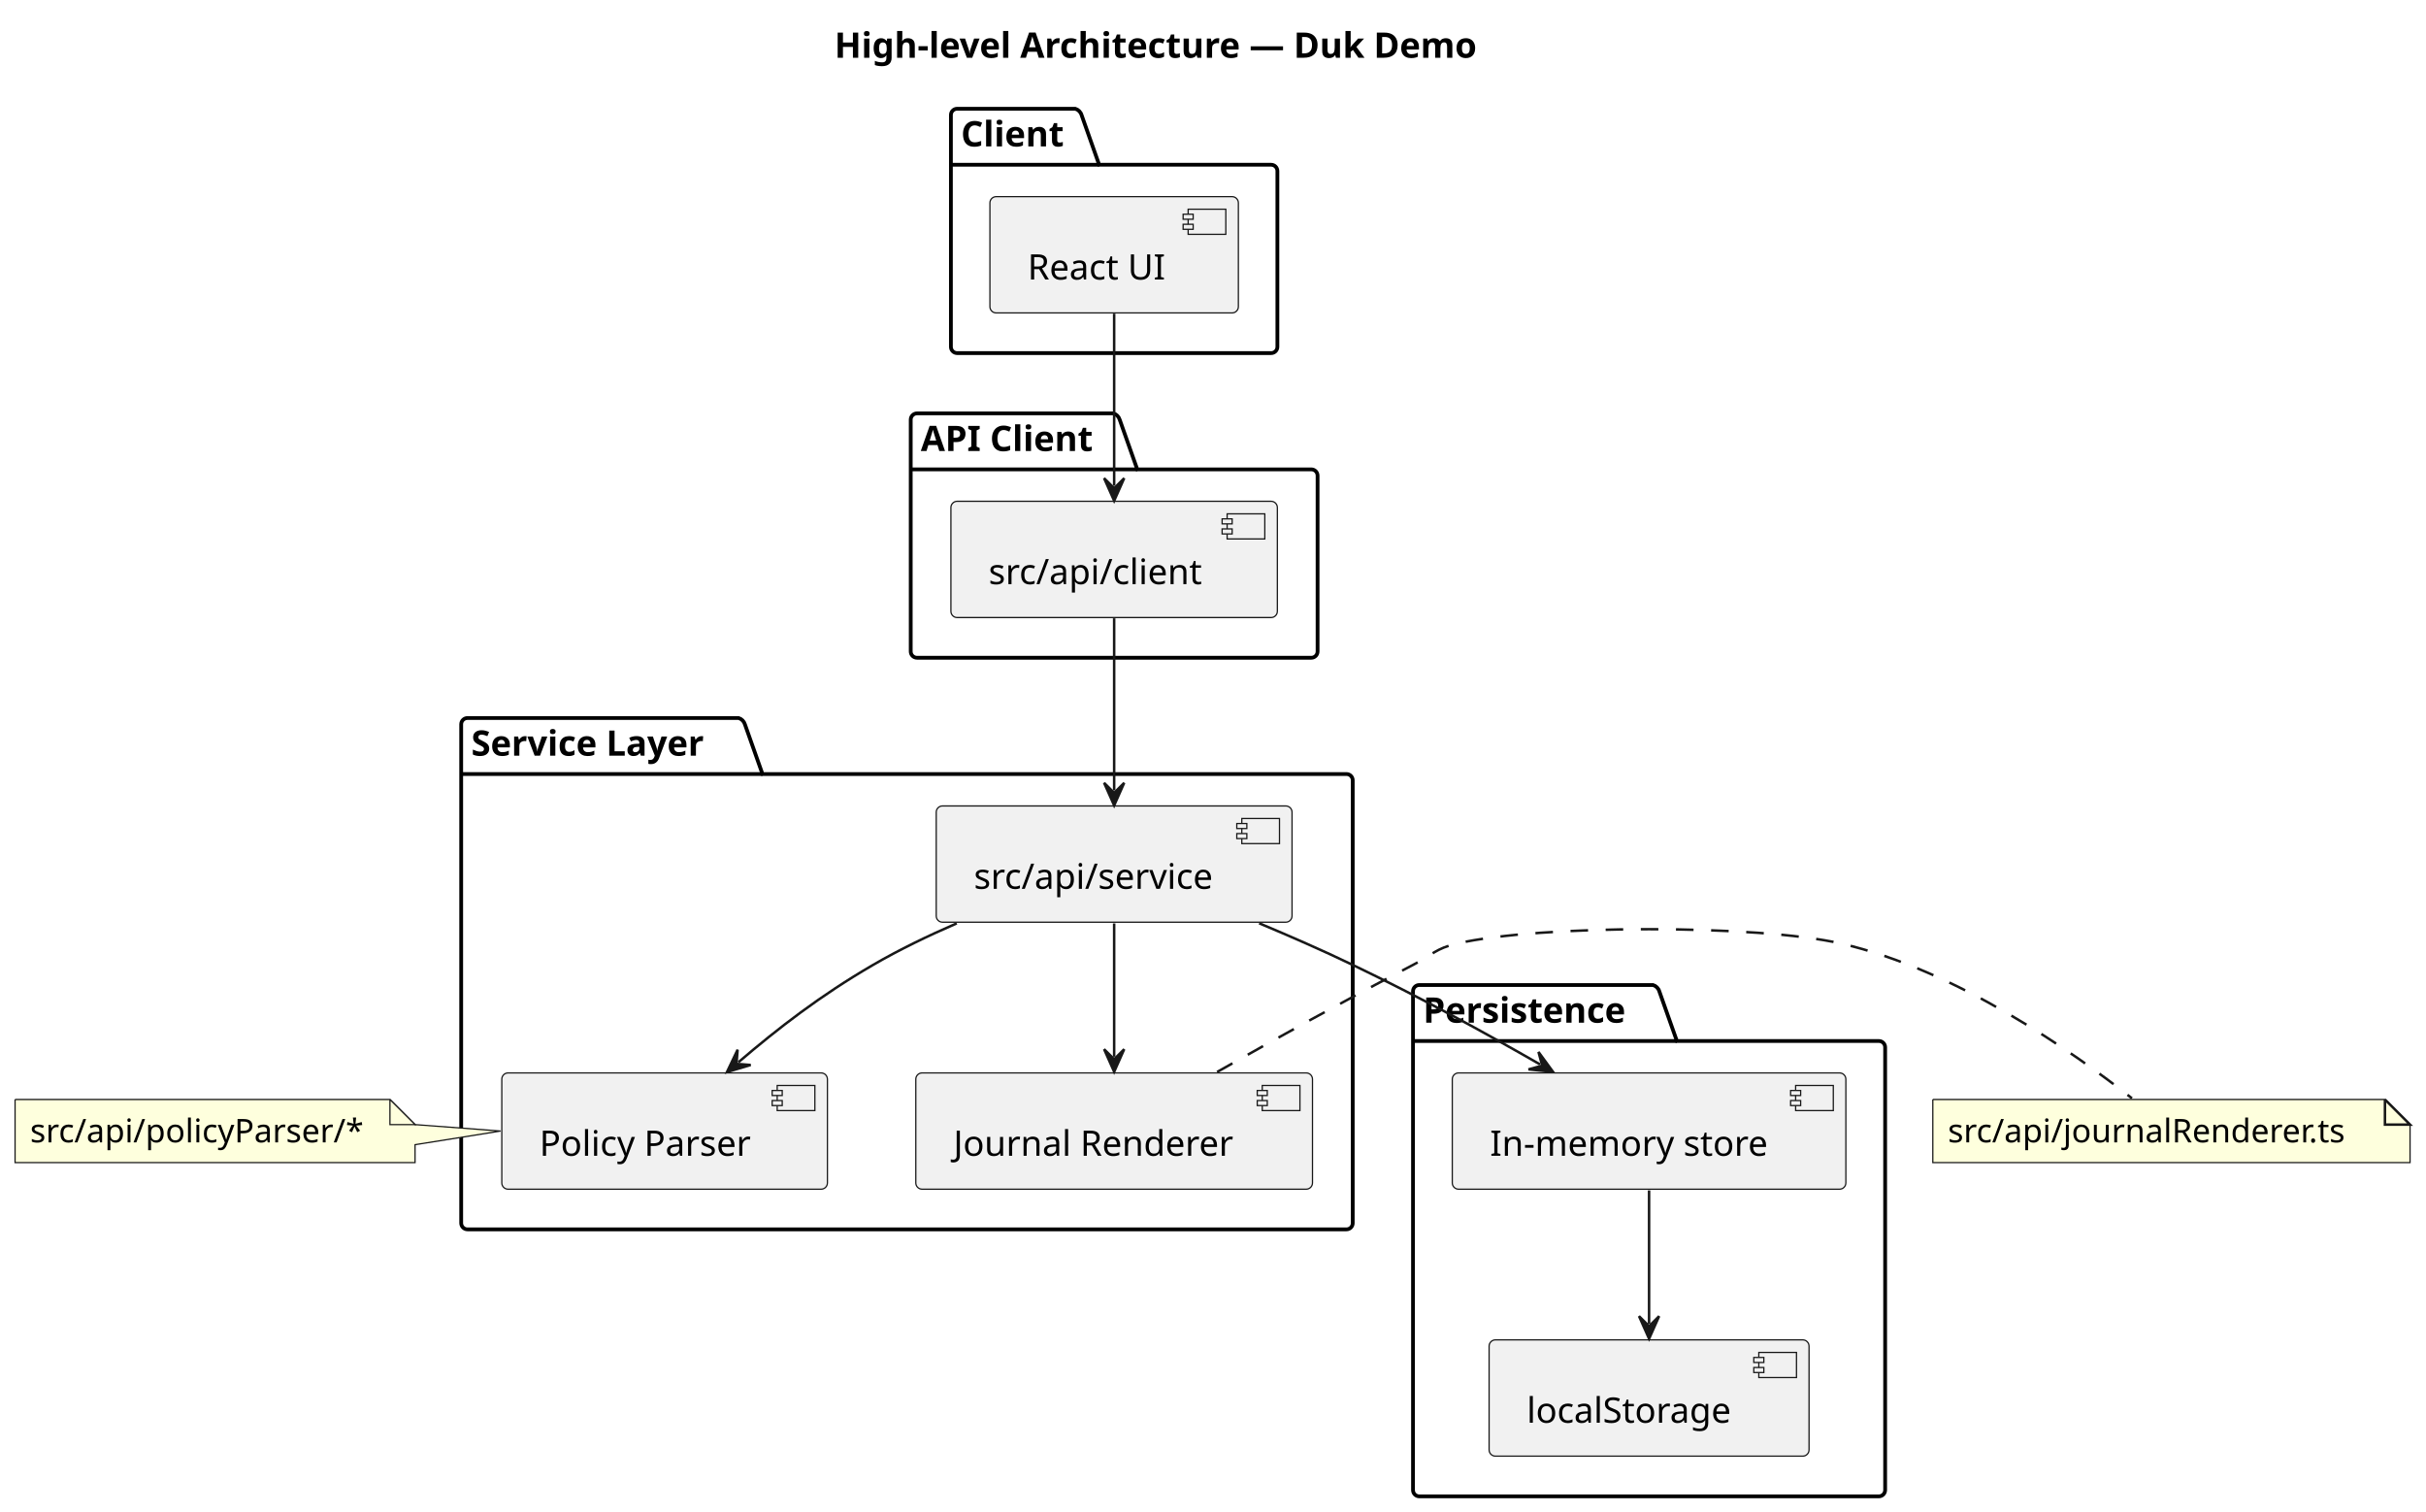
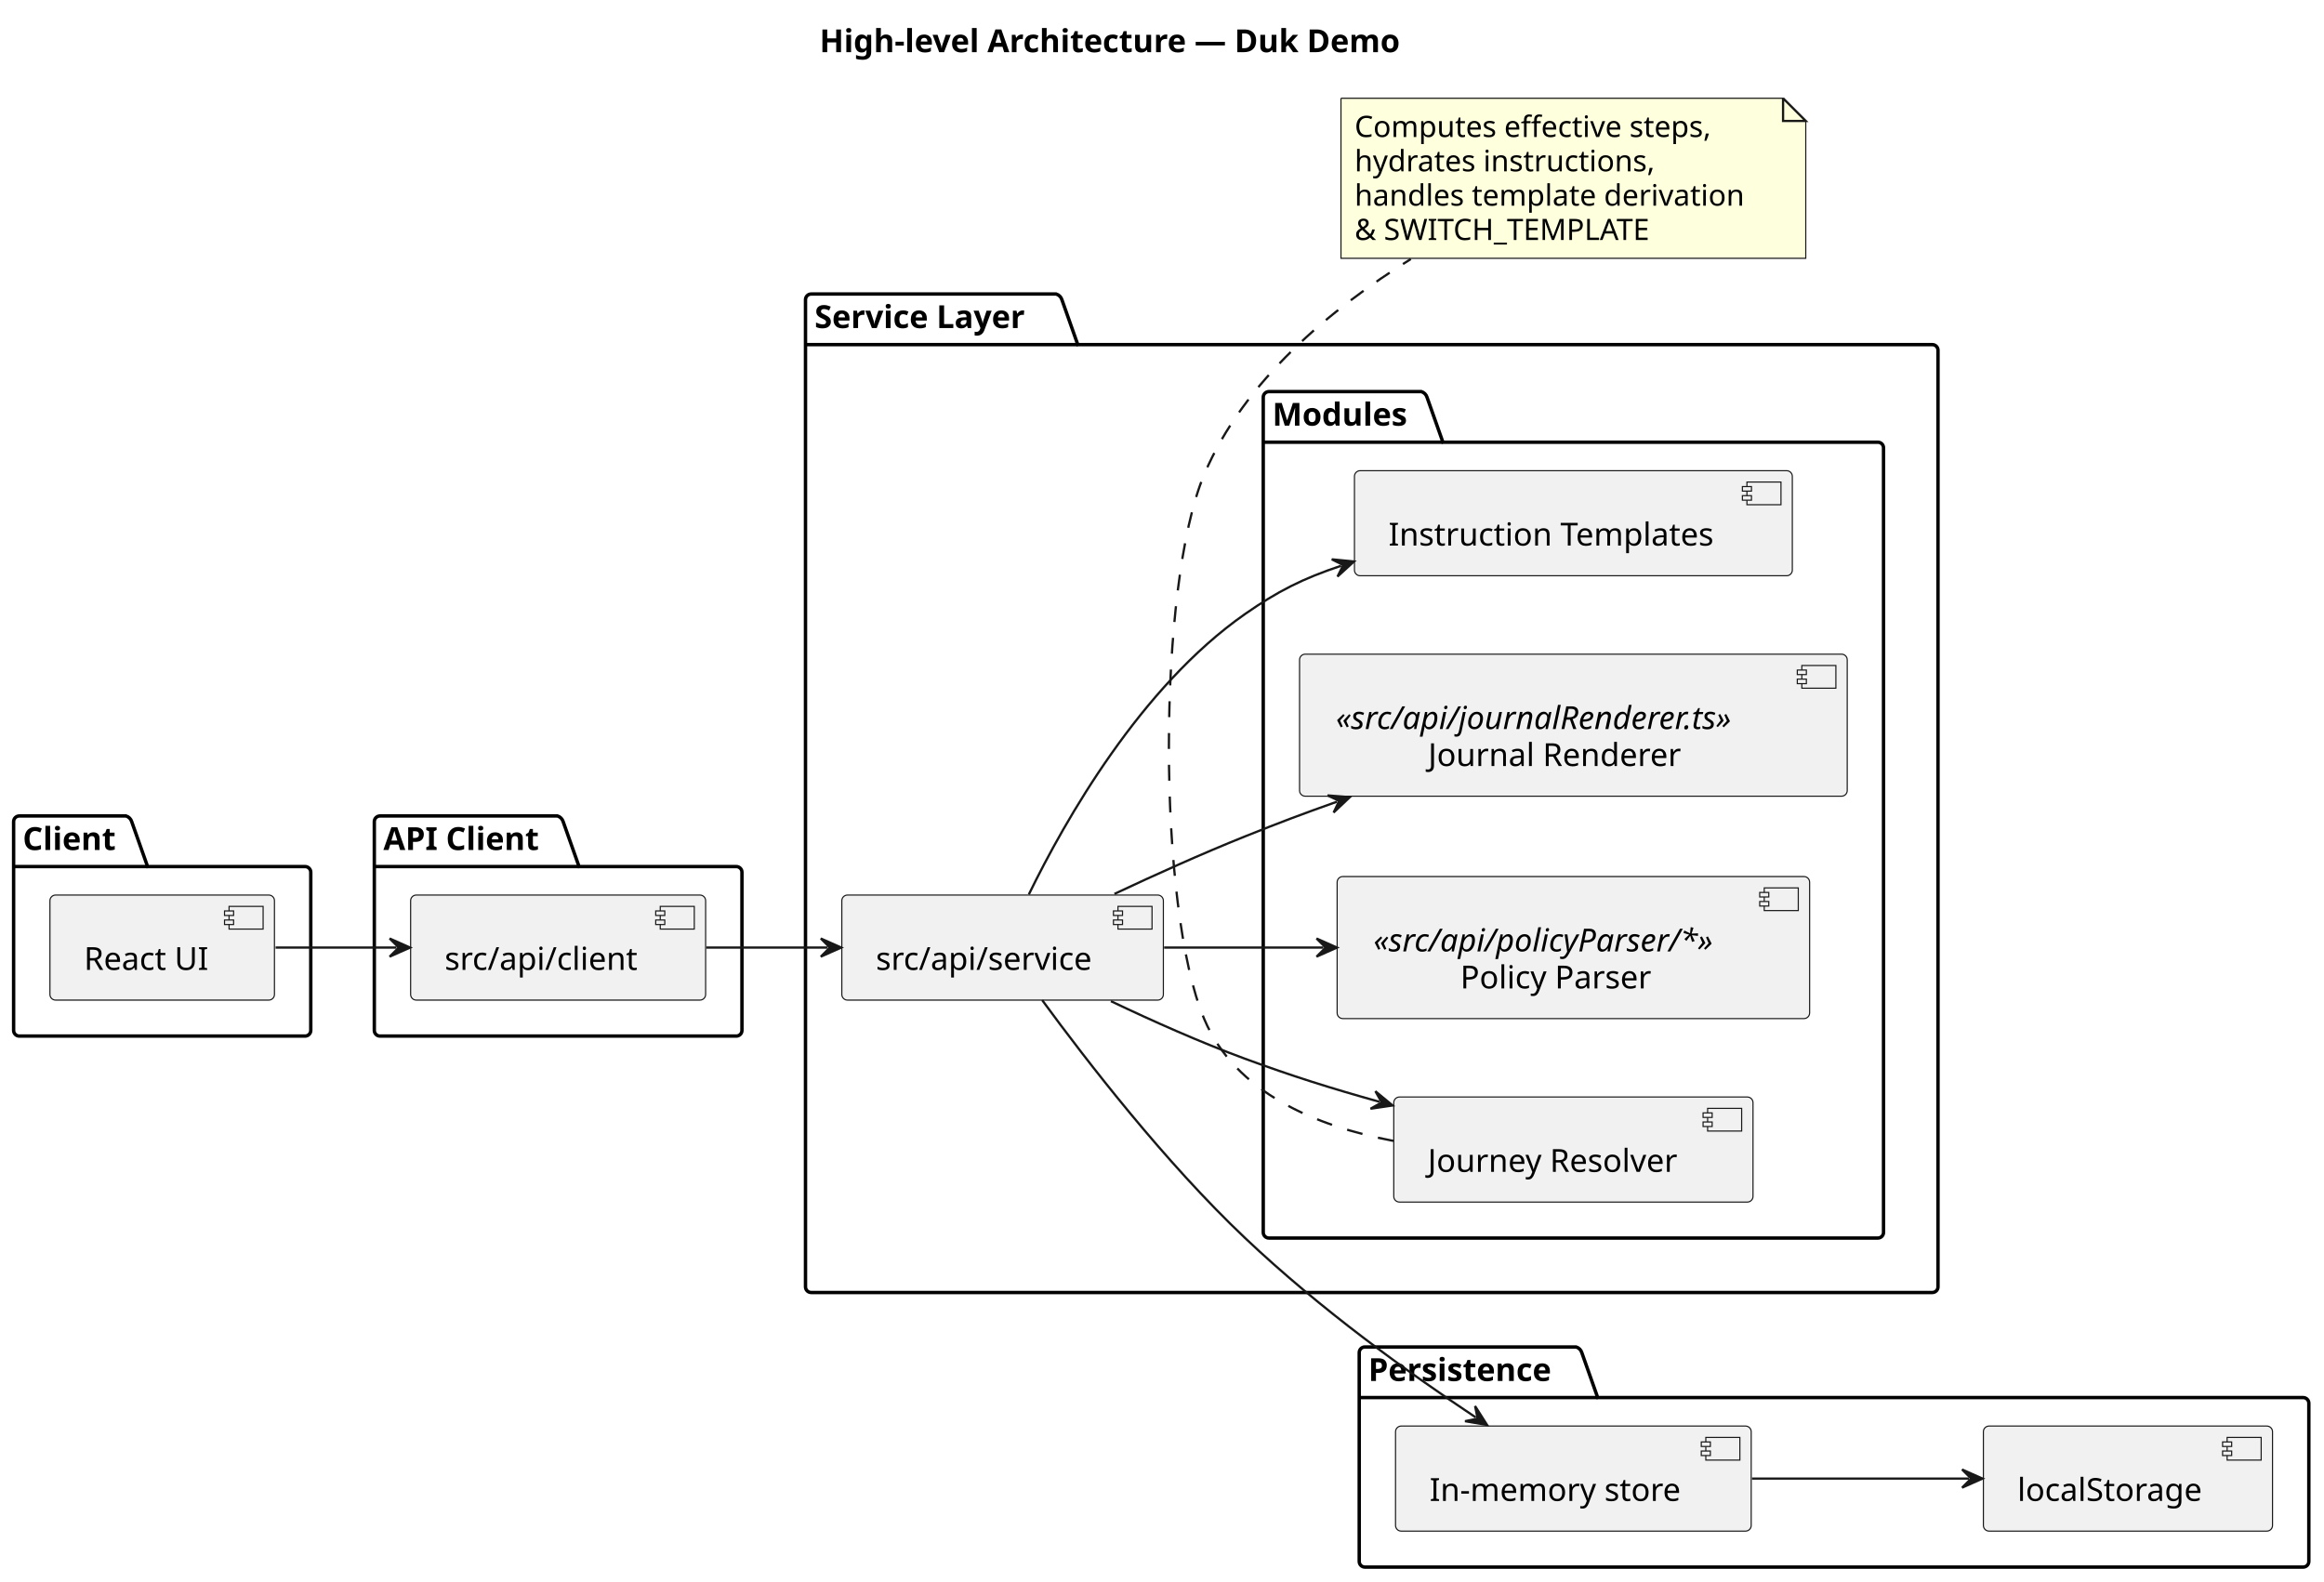
- <svg xmlns="http://www.w3.org/2000/svg" contentStyleType="text/css" data-diagram-type="DESCRIPTION" height="602px" preserveAspectRatio="none" style="width:966px;height:602px;background:#FFFFFF;" version="1.1" viewBox="0 0 966 602" width="966px" zoomAndPan="magnify">
+ <svg xmlns="http://www.w3.org/2000/svg" contentStyleType="text/css" data-diagram-type="DESCRIPTION" height="697px" preserveAspectRatio="none" style="width:1024px;height:697px;background:#FFFFFF;" version="1.1" viewBox="0 0 1024 697" width="1024px" zoomAndPan="magnify">
  <defs />
  <g>
    <g class="title" data-source-line="1">
-       <text fill="#000000" font-family="sans-serif" font-size="14" font-weight="bold" lengthAdjust="spacing" textLength="288.094" x="332.279" y="22.995">High-level Architecture — Duk Demo</text>
+       <text fill="#000000" font-family="sans-serif" font-size="14" font-weight="bold" lengthAdjust="spacing" textLength="288.094" x="361.113" y="22.995">High-level Architecture — Duk Demo</text>
    </g>
-     <g class="cluster" data-qualified-name="Client" data-source-line="3" id="ent0002">
-       <path d="M381.14,43.297 L428.166,43.297 A3.75,3.75 0 0 1 430.666,45.797 L437.666,65.594 L506.14,65.594 A2.5,2.5 0 0 1 508.64,68.094 L508.64,138.087 A2.5,2.5 0 0 1 506.14,140.587 L381.14,140.587 A2.5,2.5 0 0 1 378.64,138.087 L378.64,45.797 A2.5,2.5 0 0 1 381.14,43.297" fill="none" style="stroke:#000000;stroke-width:1.5;" />
-       <line style="stroke:#000000;stroke-width:1.5;" x1="378.64" x2="437.666" y1="65.594" y2="65.594" />
-       <text fill="#000000" font-family="sans-serif" font-size="14" font-weight="bold" lengthAdjust="spacing" textLength="46.026" x="382.64" y="58.292">Client</text>
+     <g class="cluster" data-qualified-name="Client" data-source-line="5" id="ent0002">
+       <path d="M8.5,359.567 L55.526,359.567 A3.75,3.75 0 0 1 58.026,362.067 L65.026,381.864 L134.43,381.864 A2.5,2.5 0 0 1 136.93,384.364 L136.93,454.067 A2.5,2.5 0 0 1 134.43,456.567 L8.5,456.567 A2.5,2.5 0 0 1 6,454.067 L6,362.067 A2.5,2.5 0 0 1 8.5,359.567" fill="none" style="stroke:#000000;stroke-width:1.5;" />
+       <line style="stroke:#000000;stroke-width:1.5;" x1="6" x2="65.026" y1="381.864" y2="381.864" />
+       <text fill="#000000" font-family="sans-serif" font-size="14" font-weight="bold" lengthAdjust="spacing" textLength="46.026" x="10" y="374.562">Client</text>
    </g>
-     <g class="cluster" data-qualified-name="API Client" data-source-line="7" id="ent0004">
-       <path d="M365.14,164.587 L443.345,164.587 A3.75,3.75 0 0 1 445.845,167.087 L452.845,186.884 L522.14,186.884 A2.5,2.5 0 0 1 524.64,189.384 L524.64,259.387 A2.5,2.5 0 0 1 522.14,261.887 L365.14,261.887 A2.5,2.5 0 0 1 362.64,259.387 L362.64,167.087 A2.5,2.5 0 0 1 365.14,164.587" fill="none" style="stroke:#000000;stroke-width:1.5;" />
-       <line style="stroke:#000000;stroke-width:1.5;" x1="362.64" x2="452.845" y1="186.884" y2="186.884" />
-       <text fill="#000000" font-family="sans-serif" font-size="14" font-weight="bold" lengthAdjust="spacing" textLength="77.205" x="366.64" y="179.582">API Client</text>
+     <g class="cluster" data-qualified-name="API Client" data-source-line="9" id="ent0004">
+       <path d="M167.43,359.567 L245.635,359.567 A3.75,3.75 0 0 1 248.135,362.067 L255.135,381.864 L324.42,381.864 A2.5,2.5 0 0 1 326.92,384.364 L326.92,454.067 A2.5,2.5 0 0 1 324.42,456.567 L167.43,456.567 A2.5,2.5 0 0 1 164.93,454.067 L164.93,362.067 A2.5,2.5 0 0 1 167.43,359.567" fill="none" style="stroke:#000000;stroke-width:1.5;" />
+       <line style="stroke:#000000;stroke-width:1.5;" x1="164.93" x2="255.135" y1="381.864" y2="381.864" />
+       <text fill="#000000" font-family="sans-serif" font-size="14" font-weight="bold" lengthAdjust="spacing" textLength="77.205" x="168.93" y="374.562">API Client</text>
    </g>
-     <g class="cluster" data-qualified-name="Service Layer" data-source-line="11" id="ent0006">
-       <path d="M186.14,285.887 L294.109,285.887 A3.75,3.75 0 0 1 296.609,288.387 L303.609,308.184 L536.14,308.184 A2.5,2.5 0 0 1 538.64,310.684 L538.64,486.977 A2.5,2.5 0 0 1 536.14,489.477 L186.14,489.477 A2.5,2.5 0 0 1 183.64,486.977 L183.64,288.387 A2.5,2.5 0 0 1 186.14,285.887" fill="none" style="stroke:#000000;stroke-width:1.5;" />
-       <line style="stroke:#000000;stroke-width:1.5;" x1="183.64" x2="303.609" y1="308.184" y2="308.184" />
-       <text fill="#000000" font-family="sans-serif" font-size="14" font-weight="bold" lengthAdjust="spacing" textLength="106.969" x="187.64" y="300.882">Service Layer</text>
+     <g class="cluster" data-qualified-name="Service Layer" data-source-line="13" id="ent0006">
+       <path d="M357.42,129.567 L465.389,129.567 A3.75,3.75 0 0 1 467.889,132.067 L474.889,151.864 L851.42,151.864 A2.5,2.5 0 0 1 853.92,154.364 L853.92,567.067 A2.5,2.5 0 0 1 851.42,569.567 L357.42,569.567 A2.5,2.5 0 0 1 354.92,567.067 L354.92,132.067 A2.5,2.5 0 0 1 357.42,129.567" fill="none" style="stroke:#000000;stroke-width:1.5;" />
+       <line style="stroke:#000000;stroke-width:1.5;" x1="354.92" x2="474.889" y1="151.864" y2="151.864" />
+       <text fill="#000000" font-family="sans-serif" font-size="14" font-weight="bold" lengthAdjust="spacing" textLength="106.969" x="358.92" y="144.562">Service Layer</text>
    </g>
-     <g class="cluster" data-qualified-name="Persistence" data-source-line="17" id="ent0010">
-       <path d="M565.14,392.187 L658.213,392.187 A3.75,3.75 0 0 1 660.713,394.687 L667.713,414.484 L748.14,414.484 A2.5,2.5 0 0 1 750.64,416.984 L750.64,593.277 A2.5,2.5 0 0 1 748.14,595.777 L565.14,595.777 A2.5,2.5 0 0 1 562.64,593.277 L562.64,394.687 A2.5,2.5 0 0 1 565.14,392.187" fill="none" style="stroke:#000000;stroke-width:1.5;" />
-       <line style="stroke:#000000;stroke-width:1.5;" x1="562.64" x2="667.713" y1="414.484" y2="414.484" />
-       <text fill="#000000" font-family="sans-serif" font-size="14" font-weight="bold" lengthAdjust="spacing" textLength="92.073" x="566.64" y="407.182">Persistence</text>
+     <g class="cluster" data-qualified-name="Service Layer.Modules" data-source-line="16" id="ent0008">
+       <path d="M559.11,172.567 L626.275,172.567 A3.75,3.75 0 0 1 628.775,175.067 L635.775,194.864 L827.42,194.864 A2.5,2.5 0 0 1 829.92,197.364 L829.92,543.067 A2.5,2.5 0 0 1 827.42,545.567 L559.11,545.567 A2.5,2.5 0 0 1 556.61,543.067 L556.61,175.067 A2.5,2.5 0 0 1 559.11,172.567" fill="none" style="stroke:#000000;stroke-width:1.5;" />
+       <line style="stroke:#000000;stroke-width:1.5;" x1="556.61" x2="635.775" y1="194.864" y2="194.864" />
+       <text fill="#000000" font-family="sans-serif" font-size="14" font-weight="bold" lengthAdjust="spacing" textLength="66.165" x="560.61" y="187.562">Modules</text>
    </g>
-     <g class="entity" data-qualified-name="Client.React UI" data-source-line="4" id="ent0003">
-       <rect fill="#F1F1F1" height="46.297" rx="2.5" ry="2.5" style="stroke:#181818;stroke-width:0.5;" width="98.933" x="394.17" y="78.297" />
-       <rect fill="#F1F1F1" height="10" style="stroke:#181818;stroke-width:0.5;" width="15" x="473.103" y="83.297" />
-       <rect fill="#F1F1F1" height="2" style="stroke:#181818;stroke-width:0.5;" width="4" x="471.103" y="85.297" />
-       <rect fill="#F1F1F1" height="2" style="stroke:#181818;stroke-width:0.5;" width="4" x="471.103" y="89.297" />
-       <text fill="#000000" font-family="sans-serif" font-size="14" lengthAdjust="spacing" textLength="58.933" x="409.17" y="111.292">React UI</text>
+     <g class="cluster" data-qualified-name="Persistence" data-source-line="24" id="ent0013">
+       <path d="M601.4,593.567 L694.473,593.567 A3.75,3.75 0 0 1 696.973,596.067 L703.973,615.864 L1014.82,615.864 A2.5,2.5 0 0 1 1017.32,618.364 L1017.32,688.067 A2.5,2.5 0 0 1 1014.82,690.567 L601.4,690.567 A2.5,2.5 0 0 1 598.9,688.067 L598.9,596.067 A2.5,2.5 0 0 1 601.4,593.567" fill="none" style="stroke:#000000;stroke-width:1.5;" />
+       <line style="stroke:#000000;stroke-width:1.5;" x1="598.9" x2="703.973" y1="615.864" y2="615.864" />
+       <text fill="#000000" font-family="sans-serif" font-size="14" font-weight="bold" lengthAdjust="spacing" textLength="92.073" x="602.9" y="608.562">Persistence</text>
    </g>
-     <g class="entity" data-qualified-name="API Client.src.api.client" data-source-line="8" id="ent0005">
-       <rect fill="#F1F1F1" height="46.297" rx="2.5" ry="2.5" style="stroke:#181818;stroke-width:0.5;" width="129.988" x="378.64" y="199.587" />
-       <rect fill="#F1F1F1" height="10" style="stroke:#181818;stroke-width:0.5;" width="15" x="488.628" y="204.587" />
-       <rect fill="#F1F1F1" height="2" style="stroke:#181818;stroke-width:0.5;" width="4" x="486.628" y="206.587" />
-       <rect fill="#F1F1F1" height="2" style="stroke:#181818;stroke-width:0.5;" width="4" x="486.628" y="210.587" />
-       <text fill="#000000" font-family="sans-serif" font-size="14" lengthAdjust="spacing" textLength="89.988" x="393.64" y="232.582">src/api/client</text>
+     <g class="entity" data-qualified-name="Client.React UI" data-source-line="6" id="ent0003">
+       <rect fill="#F1F1F1" height="46.297" rx="2.5" ry="2.5" style="stroke:#181818;stroke-width:0.5;" width="98.933" x="22" y="394.417" />
+       <rect fill="#F1F1F1" height="10" style="stroke:#181818;stroke-width:0.5;" width="15" x="100.933" y="399.417" />
+       <rect fill="#F1F1F1" height="2" style="stroke:#181818;stroke-width:0.5;" width="4" x="98.933" y="401.417" />
+       <rect fill="#F1F1F1" height="2" style="stroke:#181818;stroke-width:0.5;" width="4" x="98.933" y="405.417" />
+       <text fill="#000000" font-family="sans-serif" font-size="14" lengthAdjust="spacing" textLength="58.933" x="37" y="427.412">React UI</text>
    </g>
-     <g class="entity" data-qualified-name="Service Layer.src.api.service" data-source-line="12" id="ent0007">
-       <rect fill="#F1F1F1" height="46.297" rx="2.5" ry="2.5" style="stroke:#181818;stroke-width:0.5;" width="141.685" x="372.79" y="320.887" />
-       <rect fill="#F1F1F1" height="10" style="stroke:#181818;stroke-width:0.5;" width="15" x="494.475" y="325.887" />
-       <rect fill="#F1F1F1" height="2" style="stroke:#181818;stroke-width:0.5;" width="4" x="492.475" y="327.887" />
-       <rect fill="#F1F1F1" height="2" style="stroke:#181818;stroke-width:0.5;" width="4" x="492.475" y="331.887" />
-       <text fill="#000000" font-family="sans-serif" font-size="14" lengthAdjust="spacing" textLength="101.685" x="387.79" y="353.882">src/api/service</text>
+     <g class="entity" data-qualified-name="API Client.src.api.client" data-source-line="10" id="ent0005">
+       <rect fill="#F1F1F1" height="46.297" rx="2.5" ry="2.5" style="stroke:#181818;stroke-width:0.5;" width="129.988" x="180.93" y="394.417" />
+       <rect fill="#F1F1F1" height="10" style="stroke:#181818;stroke-width:0.5;" width="15" x="290.918" y="399.417" />
+       <rect fill="#F1F1F1" height="2" style="stroke:#181818;stroke-width:0.5;" width="4" x="288.918" y="401.417" />
+       <rect fill="#F1F1F1" height="2" style="stroke:#181818;stroke-width:0.5;" width="4" x="288.918" y="405.417" />
+       <text fill="#000000" font-family="sans-serif" font-size="14" lengthAdjust="spacing" textLength="89.988" x="195.93" y="427.412">src/api/client</text>
    </g>
-     <g class="entity" data-qualified-name="Service Layer.Policy Parser" data-source-line="13" id="ent0008">
-       <rect fill="#F1F1F1" height="46.297" rx="2.5" ry="2.5" style="stroke:#181818;stroke-width:0.5;" width="129.66" x="199.81" y="427.187" />
-       <rect fill="#F1F1F1" height="10" style="stroke:#181818;stroke-width:0.5;" width="15" x="309.47" y="432.187" />
-       <rect fill="#F1F1F1" height="2" style="stroke:#181818;stroke-width:0.5;" width="4" x="307.47" y="434.187" />
-       <rect fill="#F1F1F1" height="2" style="stroke:#181818;stroke-width:0.5;" width="4" x="307.47" y="438.187" />
-       <text fill="#000000" font-family="sans-serif" font-size="14" lengthAdjust="spacing" textLength="89.66" x="214.81" y="460.182">Policy Parser</text>
+     <g class="entity" data-qualified-name="Service Layer.src.api.service" data-source-line="14" id="ent0007">
+       <rect fill="#F1F1F1" height="46.297" rx="2.5" ry="2.5" style="stroke:#181818;stroke-width:0.5;" width="141.685" x="370.92" y="394.417" />
+       <rect fill="#F1F1F1" height="10" style="stroke:#181818;stroke-width:0.5;" width="15" x="492.605" y="399.417" />
+       <rect fill="#F1F1F1" height="2" style="stroke:#181818;stroke-width:0.5;" width="4" x="490.605" y="401.417" />
+       <rect fill="#F1F1F1" height="2" style="stroke:#181818;stroke-width:0.5;" width="4" x="490.605" y="405.417" />
+       <text fill="#000000" font-family="sans-serif" font-size="14" lengthAdjust="spacing" textLength="101.685" x="385.92" y="427.412">src/api/service</text>
    </g>
-     <g class="entity" data-qualified-name="Service Layer.Journal Renderer" data-source-line="14" id="ent0009">
-       <rect fill="#F1F1F1" height="46.297" rx="2.5" ry="2.5" style="stroke:#181818;stroke-width:0.5;" width="157.954" x="364.66" y="427.187" />
-       <rect fill="#F1F1F1" height="10" style="stroke:#181818;stroke-width:0.5;" width="15" x="502.614" y="432.187" />
-       <rect fill="#F1F1F1" height="2" style="stroke:#181818;stroke-width:0.5;" width="4" x="500.614" y="434.187" />
-       <rect fill="#F1F1F1" height="2" style="stroke:#181818;stroke-width:0.5;" width="4" x="500.614" y="438.187" />
-       <text fill="#000000" font-family="sans-serif" font-size="14" lengthAdjust="spacing" textLength="117.954" x="379.66" y="460.182">Journal Renderer</text>
+     <g class="entity" data-qualified-name="Service Layer.Modules.Policy Parser" data-source-line="17" id="ent0009">
+       <rect fill="#F1F1F1" height="62.594" rx="2.5" ry="2.5" style="stroke:#181818;stroke-width:0.5;" width="208.189" x="589.17" y="386.267" />
+       <rect fill="#F1F1F1" height="10" style="stroke:#181818;stroke-width:0.5;" width="15" x="777.359" y="391.267" />
+       <rect fill="#F1F1F1" height="2" style="stroke:#181818;stroke-width:0.5;" width="4" x="775.359" y="393.267" />
+       <rect fill="#F1F1F1" height="2" style="stroke:#181818;stroke-width:0.5;" width="4" x="775.359" y="397.267" />
+       <text fill="#000000" font-family="sans-serif" font-size="14" font-style="italic" lengthAdjust="spacing" textLength="166.189" x="605.17" y="419.262">«src/api/policyParser/*»</text>
+       <text fill="#000000" font-family="sans-serif" font-size="14" lengthAdjust="spacing" textLength="89.66" x="643.434" y="435.559">Policy Parser</text>
    </g>
-     <g class="entity" data-qualified-name="Persistence.In-memory store" data-source-line="18" id="ent0011">
-       <rect fill="#F1F1F1" height="46.297" rx="2.5" ry="2.5" style="stroke:#181818;stroke-width:0.5;" width="156.717" x="578.28" y="427.187" />
-       <rect fill="#F1F1F1" height="10" style="stroke:#181818;stroke-width:0.5;" width="15" x="714.997" y="432.187" />
-       <rect fill="#F1F1F1" height="2" style="stroke:#181818;stroke-width:0.5;" width="4" x="712.997" y="434.187" />
-       <rect fill="#F1F1F1" height="2" style="stroke:#181818;stroke-width:0.5;" width="4" x="712.997" y="438.187" />
-       <text fill="#000000" font-family="sans-serif" font-size="14" lengthAdjust="spacing" textLength="116.717" x="593.28" y="460.182">In-memory store</text>
+     <g class="entity" data-qualified-name="Service Layer.Modules.Journal Renderer" data-source-line="18" id="ent0010">
+       <rect fill="#F1F1F1" height="62.594" rx="2.5" ry="2.5" style="stroke:#181818;stroke-width:0.5;" width="241.315" x="572.61" y="288.267" />
+       <rect fill="#F1F1F1" height="10" style="stroke:#181818;stroke-width:0.5;" width="15" x="793.925" y="293.267" />
+       <rect fill="#F1F1F1" height="2" style="stroke:#181818;stroke-width:0.5;" width="4" x="791.925" y="295.267" />
+       <rect fill="#F1F1F1" height="2" style="stroke:#181818;stroke-width:0.5;" width="4" x="791.925" y="299.267" />
+       <text fill="#000000" font-family="sans-serif" font-size="14" font-style="italic" lengthAdjust="spacing" textLength="199.315" x="588.61" y="321.262">«src/api/journalRenderer.ts»</text>
+       <text fill="#000000" font-family="sans-serif" font-size="14" lengthAdjust="spacing" textLength="117.954" x="629.291" y="337.559">Journal Renderer</text>
    </g>
-     <g class="entity" data-qualified-name="Persistence.localStorage" data-source-line="19" id="ent0012">
-       <rect fill="#F1F1F1" height="46.297" rx="2.5" ry="2.5" style="stroke:#181818;stroke-width:0.5;" width="127.397" x="592.94" y="533.477" />
-       <rect fill="#F1F1F1" height="10" style="stroke:#181818;stroke-width:0.5;" width="15" x="700.337" y="538.477" />
-       <rect fill="#F1F1F1" height="2" style="stroke:#181818;stroke-width:0.5;" width="4" x="698.337" y="540.477" />
-       <rect fill="#F1F1F1" height="2" style="stroke:#181818;stroke-width:0.5;" width="4" x="698.337" y="544.477" />
-       <text fill="#000000" font-family="sans-serif" font-size="14" lengthAdjust="spacing" textLength="87.397" x="607.94" y="566.472">localStorage</text>
+     <g class="entity" data-qualified-name="Service Layer.Modules.Journey Resolver" data-source-line="19" id="ent0011">
+       <rect fill="#F1F1F1" height="46.297" rx="2.5" ry="2.5" style="stroke:#181818;stroke-width:0.5;" width="158.289" x="614.12" y="483.417" />
+       <rect fill="#F1F1F1" height="10" style="stroke:#181818;stroke-width:0.5;" width="15" x="752.409" y="488.417" />
+       <rect fill="#F1F1F1" height="2" style="stroke:#181818;stroke-width:0.5;" width="4" x="750.409" y="490.417" />
+       <rect fill="#F1F1F1" height="2" style="stroke:#181818;stroke-width:0.5;" width="4" x="750.409" y="494.417" />
+       <text fill="#000000" font-family="sans-serif" font-size="14" lengthAdjust="spacing" textLength="118.289" x="629.12" y="516.412">Journey Resolver</text>
    </g>
-     <g class="entity" data-qualified-name="GMN19" data-source-line="30" id="ent0020">
-       <path d="M6,437.767 L6,462.9 A0,0 0 0 0 6,462.9 L165.271,462.9 A0,0 0 0 0 165.271,462.9 L165.271,455.767 L199.32,450.327 L165.271,447.767 L165.271,447.767 L155.271,437.767 L6,437.767 A0,0 0 0 0 6,437.767" fill="#FEFFDD" style="stroke:#181818;stroke-width:0.5;" />
-       <path d="M155.271,437.767 L155.271,447.767 L165.271,447.767 L155.271,437.767" fill="#FEFFDD" style="stroke:#181818;stroke-width:0.5;" />
-       <text fill="#000000" font-family="sans-serif" font-size="13" lengthAdjust="spacing" textLength="138.271" x="12" y="454.834">src/api/policyParser/*</text>
+     <g class="entity" data-qualified-name="Service Layer.Modules.Instruction Templates" data-source-line="20" id="ent0012">
+       <rect fill="#F1F1F1" height="46.297" rx="2.5" ry="2.5" style="stroke:#181818;stroke-width:0.5;" width="192.934" x="596.8" y="207.417" />
+       <rect fill="#F1F1F1" height="10" style="stroke:#181818;stroke-width:0.5;" width="15" x="769.734" y="212.417" />
+       <rect fill="#F1F1F1" height="2" style="stroke:#181818;stroke-width:0.5;" width="4" x="767.734" y="214.417" />
+       <rect fill="#F1F1F1" height="2" style="stroke:#181818;stroke-width:0.5;" width="4" x="767.734" y="218.417" />
+       <text fill="#000000" font-family="sans-serif" font-size="14" lengthAdjust="spacing" textLength="152.934" x="611.8" y="240.412">Instruction Templates</text>
    </g>
-     <g class="entity" data-qualified-name="GMN22" data-source-line="34" id="ent0023">
-       <path d="M769.62,437.767 L769.62,462.9 L959.652,462.9 L959.652,447.767 L949.652,437.767 L769.62,437.767" fill="#FEFFDD" style="stroke:#181818;stroke-width:0.5;" />
-       <path d="M949.652,437.767 L949.652,447.767 L959.652,447.767 L949.652,437.767" fill="#FEFFDD" style="stroke:#181818;stroke-width:1;" />
-       <text fill="#000000" font-family="sans-serif" font-size="13" lengthAdjust="spacing" textLength="169.032" x="775.62" y="454.834">src/api/journalRenderer.ts</text>
+     <g class="entity" data-qualified-name="Persistence.In-memory store" data-source-line="25" id="ent0014">
+       <rect fill="#F1F1F1" height="46.297" rx="2.5" ry="2.5" style="stroke:#181818;stroke-width:0.5;" width="156.717" x="614.9" y="628.417" />
+       <rect fill="#F1F1F1" height="10" style="stroke:#181818;stroke-width:0.5;" width="15" x="751.617" y="633.417" />
+       <rect fill="#F1F1F1" height="2" style="stroke:#181818;stroke-width:0.5;" width="4" x="749.617" y="635.417" />
+       <rect fill="#F1F1F1" height="2" style="stroke:#181818;stroke-width:0.5;" width="4" x="749.617" y="639.417" />
+       <text fill="#000000" font-family="sans-serif" font-size="14" lengthAdjust="spacing" textLength="116.717" x="629.9" y="661.412">In-memory store</text>
    </g>
-     <g class="link" data-entity-1="ent0003" data-entity-2="ent0005" data-link-type="dependency" data-source-line="22" id="lnk13">
-       <path d="M443.64,124.877 C443.64,146.207 443.64,172.107 443.64,193.397" fill="none" id="React UI-to-src/api/client" style="stroke:#181818;stroke-width:1;" />
-       <polygon fill="#181818" points="443.64,199.397,447.64,190.397,443.64,194.397,439.64,190.397,443.64,199.397" style="stroke:#181818;stroke-width:1;" />
+     <g class="entity" data-qualified-name="Persistence.localStorage" data-source-line="26" id="ent0015">
+       <rect fill="#F1F1F1" height="46.297" rx="2.5" ry="2.5" style="stroke:#181818;stroke-width:0.5;" width="127.397" x="873.92" y="628.417" />
+       <rect fill="#F1F1F1" height="10" style="stroke:#181818;stroke-width:0.5;" width="15" x="981.317" y="633.417" />
+       <rect fill="#F1F1F1" height="2" style="stroke:#181818;stroke-width:0.5;" width="4" x="979.317" y="635.417" />
+       <rect fill="#F1F1F1" height="2" style="stroke:#181818;stroke-width:0.5;" width="4" x="979.317" y="639.417" />
+       <text fill="#000000" font-family="sans-serif" font-size="14" lengthAdjust="spacing" textLength="87.397" x="888.92" y="661.412">localStorage</text>
    </g>
-     <g class="link" data-entity-1="ent0005" data-entity-2="ent0007" data-link-type="dependency" data-source-line="23" id="lnk14">
-       <path d="M443.64,246.177 C443.64,267.507 443.64,293.397 443.64,314.697" fill="none" id="src/api/client-to-src/api/service" style="stroke:#181818;stroke-width:1;" />
-       <polygon fill="#181818" points="443.64,320.697,447.64,311.697,443.64,315.697,439.64,311.697,443.64,320.697" style="stroke:#181818;stroke-width:1;" />
+     <g class="entity" data-qualified-name="GMN24" data-source-line="39" id="ent0025">
+       <path d="M590.86,43.297 L590.86,113.828 L795.656,113.828 L795.656,53.297 L785.656,43.297 L590.86,43.297" fill="#FEFFDD" style="stroke:#181818;stroke-width:0.5;" />
+       <path d="M785.656,43.297 L785.656,53.297 L795.656,53.297 L785.656,43.297" fill="#FEFFDD" style="stroke:#181818;stroke-width:1;" />
+       <text fill="#000000" font-family="sans-serif" font-size="13" lengthAdjust="spacing" textLength="170.041" x="596.86" y="60.364">Computes effective steps,</text>
+       <text fill="#000000" font-family="sans-serif" font-size="13" lengthAdjust="spacing" textLength="141.756" x="596.86" y="75.497">hydrates instructions,</text>
+       <text fill="#000000" font-family="sans-serif" font-size="13" lengthAdjust="spacing" textLength="183.796" x="596.86" y="90.629">handles template derivation</text>
+       <text fill="#000000" font-family="sans-serif" font-size="13" lengthAdjust="spacing" textLength="140.004" x="596.86" y="105.762">&amp; SWITCH_TEMPLATE</text>
    </g>
-     <g class="link" data-entity-1="ent0007" data-entity-2="ent0008" data-link-type="dependency" data-source-line="24" id="lnk15">
-       <path d="M380.97,367.637 C369.61,372.557 358.06,378.127 347.64,384.187 C326.73,396.327 309.868,409.375 294.028,422.935" fill="none" id="src/api/service-to-Policy Parser" style="stroke:#181818;stroke-width:1;" />
-       <polygon fill="#181818" points="289.47,426.837,298.908,424.023,293.268,423.585,293.706,417.945,289.47,426.837" style="stroke:#181818;stroke-width:1;" />
+     <g class="link" data-entity-1="ent0003" data-entity-2="ent0005" data-link-type="dependency" data-source-line="29" id="lnk16">
+       <path d="M121.43,417.567 C139.85,417.567 155.08,417.567 174.69,417.567" fill="none" id="React UI-to-src/api/client" style="stroke:#181818;stroke-width:1;" />
+       <polygon fill="#181818" points="180.69,417.567,171.69,413.567,175.69,417.567,171.69,421.567,180.69,417.567" style="stroke:#181818;stroke-width:1;" />
    </g>
-     <g class="link" data-entity-1="ent0007" data-entity-2="ent0009" data-link-type="dependency" data-source-line="25" id="lnk16">
-       <path d="M443.64,367.667 C443.64,385.157 443.64,403.267 443.64,420.747" fill="none" id="src/api/service-to-Journal Renderer" style="stroke:#181818;stroke-width:1;" />
-       <polygon fill="#181818" points="443.64,426.747,447.64,417.747,443.64,421.747,439.64,417.747,443.64,426.747" style="stroke:#181818;stroke-width:1;" />
+     <g class="link" data-entity-1="ent0005" data-entity-2="ent0007" data-link-type="dependency" data-source-line="30" id="lnk17">
+       <path d="M311.2,417.567 C330.27,417.567 345.24,417.567 364.66,417.567" fill="none" id="src/api/client-to-src/api/service" style="stroke:#181818;stroke-width:1;" />
+       <polygon fill="#181818" points="370.66,417.567,361.66,413.567,365.66,417.567,361.66,421.567,370.66,417.567" style="stroke:#181818;stroke-width:1;" />
    </g>
-     <g class="link" data-entity-1="ent0007" data-entity-2="ent0011" data-link-type="dependency" data-source-line="26" id="lnk17">
-       <path d="M501.37,367.597 C513.78,372.787 526.74,378.467 538.64,384.187 C565.85,397.247 590.396,410.7 613.216,423.8" fill="none" id="src/api/service-to-In-memory store" style="stroke:#181818;stroke-width:1;" />
-       <polygon fill="#181818" points="618.42,426.787,612.606,418.837,614.084,424.298,608.623,425.775,618.42,426.787" style="stroke:#181818;stroke-width:1;" />
+     <g class="link" data-entity-1="ent0007" data-entity-2="ent0009" data-link-type="dependency" data-source-line="31" id="lnk18">
+       <path d="M512.93,417.567 C536.56,417.567 557.46,417.567 583.1,417.567" fill="none" id="src/api/service-to-Policy Parser" style="stroke:#181818;stroke-width:1;" />
+       <polygon fill="#181818" points="589.1,417.567,580.1,413.567,584.1,417.567,580.1,421.567,589.1,417.567" style="stroke:#181818;stroke-width:1;" />
    </g>
-     <g class="link" data-entity-1="ent0011" data-entity-2="ent0012" data-link-type="dependency" data-source-line="27" id="lnk18">
-       <path d="M656.64,473.967 C656.64,491.457 656.64,509.557 656.64,527.037" fill="none" id="In-memory store-to-localStorage" style="stroke:#181818;stroke-width:1;" />
-       <polygon fill="#181818" points="656.64,533.037,660.64,524.037,656.64,528.037,652.64,524.037,656.64,533.037" style="stroke:#181818;stroke-width:1;" />
+     <g class="link" data-entity-1="ent0007" data-entity-2="ent0010" data-link-type="dependency" data-source-line="32" id="lnk19">
+       <path d="M491.04,393.917 C508.94,385.497 529.53,376.217 548.61,368.567 C563.4,362.637 573.574,358.779 589.114,353.279" fill="none" id="src/api/service-to-Journal Renderer" style="stroke:#181818;stroke-width:1;" />
+       <polygon fill="#181818" points="594.77,351.277,584.951,350.509,590.057,352.945,587.62,358.05,594.77,351.277" style="stroke:#181818;stroke-width:1;" />
    </g>
-     <g class="link" data-entity-1="ent0009" data-entity-2="ent0023" data-link-type="association" data-source-line="34" id="lnk24">
-       <path d="M484.64,426.807 C507.44,413.907 536.42,397.817 562.64,384.187 C570.31,380.197 571.71,377.617 580.14,375.687 C613.27,368.057 700,368.057 733.14,375.687 C779.19,386.277 825.49,418.877 848.92,437.297" fill="none" id="Journal Renderer-GMN22" style="stroke:#181818;stroke-width:1;stroke-dasharray:7,7;" />
+     <g class="link" data-entity-1="ent0007" data-entity-2="ent0011" data-link-type="dependency" data-source-line="33" id="lnk20">
+       <path d="M489.49,441.187 C507.67,449.847 528.84,459.297 548.61,466.567 C569.38,474.207 586.52,479.596 607.84,485.536" fill="none" id="src/api/service-to-Journey Resolver" style="stroke:#181818;stroke-width:1;" />
+       <polygon fill="#181818" points="613.62,487.147,606.024,480.878,608.803,485.805,603.877,488.585,613.62,487.147" style="stroke:#181818;stroke-width:1;" />
+     </g>
+     <g class="link" data-entity-1="ent0007" data-entity-2="ent0012" data-link-type="dependency" data-source-line="34" id="lnk21">
+       <path d="M453.33,394.137 C469.27,361.487 502.57,302.687 548.61,270.567 C562.94,260.567 574.007,254.952 590.917,249.322" fill="none" id="src/api/service-to-Instruction Templates" style="stroke:#181818;stroke-width:1;" />
+       <polygon fill="#181818" points="596.61,247.427,586.807,246.475,591.866,249.006,589.334,254.065,596.61,247.427" style="stroke:#181818;stroke-width:1;" />
+     </g>
+     <g class="link" data-entity-1="ent0007" data-entity-2="ent0014" data-link-type="dependency" data-source-line="35" id="lnk22">
+       <path d="M459.21,440.737 C478.83,467.547 513.42,512.267 548.61,545.567 C582.04,577.207 620.026,604.481 650.236,624.601" fill="none" id="src/api/service-to-In-memory store" style="stroke:#181818;stroke-width:1;" />
+       <polygon fill="#181818" points="655.23,627.927,649.957,619.609,651.068,625.155,645.522,626.267,655.23,627.927" style="stroke:#181818;stroke-width:1;" />
+     </g>
+     <g class="link" data-entity-1="ent0014" data-entity-2="ent0015" data-link-type="dependency" data-source-line="36" id="lnk23">
+       <path d="M771.95,651.567 C804.76,651.567 836.48,651.567 867.53,651.567" fill="none" id="In-memory store-to-localStorage" style="stroke:#181818;stroke-width:1;" />
+       <polygon fill="#181818" points="873.53,651.567,864.53,647.567,868.53,651.567,864.53,655.567,873.53,651.567" style="stroke:#181818;stroke-width:1;" />
+     </g>
+     <g class="link" data-entity-1="ent0011" data-entity-2="ent0025" data-link-type="association" data-source-line="39" id="lnk26">
+       <path d="M613.98,502.757 C579.69,496.257 544.3,481.487 530.61,449.067 C509.85,399.937 509.85,258.197 530.61,209.067 C548.01,167.877 586.47,136.057 621.63,114.157" fill="none" id="Journey Resolver-GMN24" style="stroke:#181818;stroke-width:1;stroke-dasharray:7,7;" />
    </g>
  </g>
</svg>
